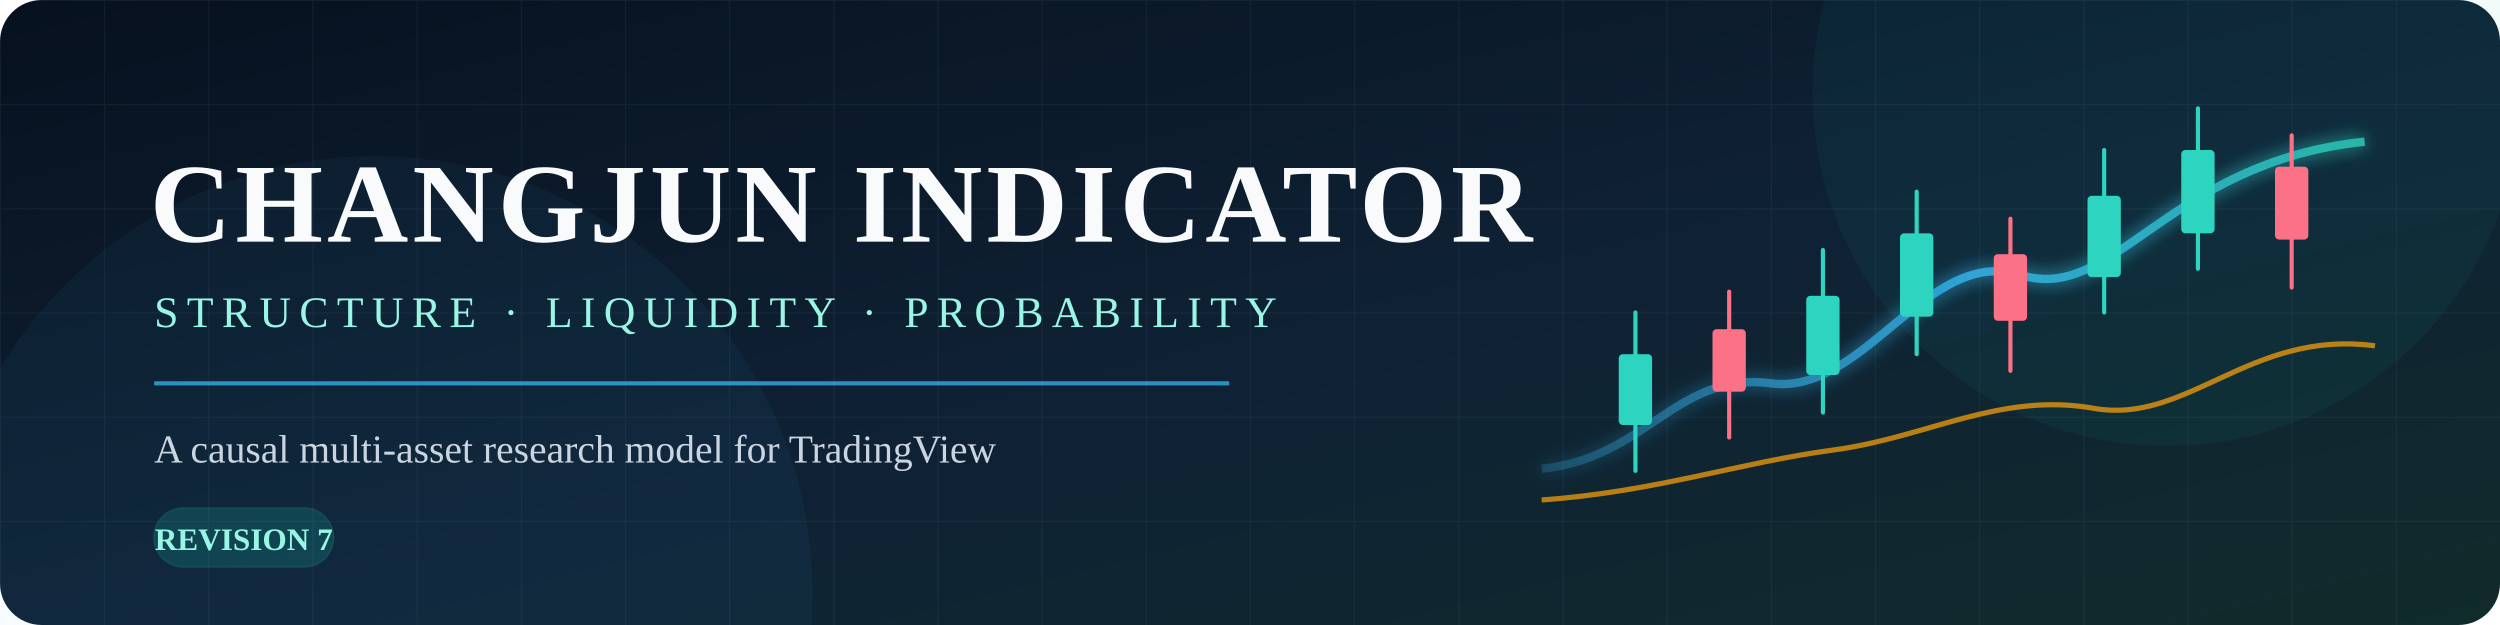
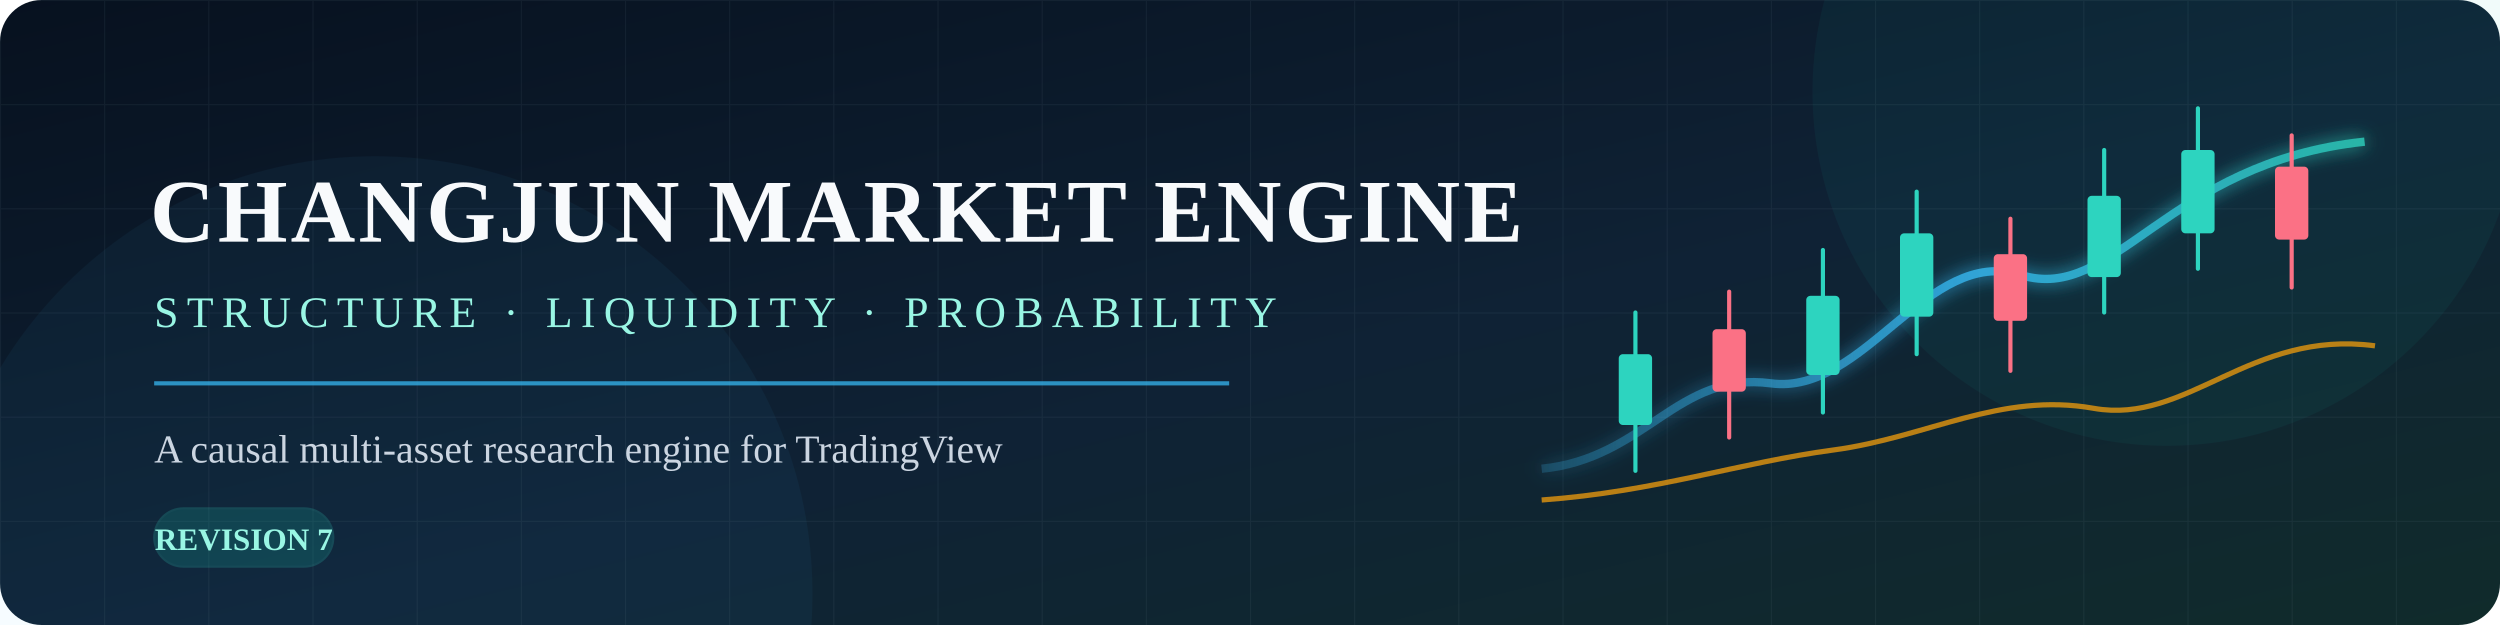
<svg xmlns="http://www.w3.org/2000/svg" width="1200" height="300" viewBox="0 0 1200 300" role="img" aria-labelledby="title desc">
  <defs>
    <linearGradient id="bg" x1="0" y1="0" x2="1" y2="1">
      <stop offset="0" stop-color="#07111f" />
      <stop offset="0.55" stop-color="#0f2235" />
      <stop offset="1" stop-color="#102b2b" />
    </linearGradient>
    <linearGradient id="line" x1="0" y1="0" x2="1" y2="0">
      <stop offset="0" stop-color="#38bdf8" stop-opacity="0.25" />
      <stop offset="0.52" stop-color="#38bdf8" />
      <stop offset="1" stop-color="#2dd4bf" />
    </linearGradient>
    <filter id="glow" x="-20%" y="-20%" width="140%" height="140%">
      <feGaussianBlur stdDeviation="4" result="blur" />
      <feMerge>
        <feMergeNode in="blur" />
        <feMergeNode in="SourceGraphic" />
      </feMerge>
    </filter>
    <pattern id="grid" width="50" height="50" patternUnits="userSpaceOnUse">
      <path d="M 50 0 L 0 0 0 50" fill="none" stroke="#94a3b8" stroke-opacity="0.08" stroke-width="1" />
    </pattern>
  </defs>
  <rect width="1200" height="300" rx="20" fill="url(#bg)" />
  <rect width="1200" height="300" rx="20" fill="url(#grid)" />
  <circle cx="1040" cy="44" r="170" fill="#14b8a6" opacity="0.06" />
  <circle cx="180" cy="285" r="210" fill="#38bdf8" opacity="0.05" />
  <g opacity="0.82">
    <path d="M740 225 C790 220 805 178 850 184 S925 118 970 132 S1040 78 1135 68" fill="none" stroke="url(#line)" stroke-width="4" filter="url(#glow)" />
    <path d="M740 240 C795 236 835 222 880 216 S960 188 1005 196 S1080 158 1140 166" fill="none" stroke="#f59e0b" stroke-width="2.5" opacity="0.9" />
  </g>
  <g stroke-linecap="round">
    <g transform="translate(785 0)">
      <line x1="0" y1="150" x2="0" y2="226" stroke="#2dd4bf" stroke-width="2" />
      <rect x="-8" y="170" width="16" height="34" rx="2" fill="#2dd4bf" />
    </g>
    <g transform="translate(830 0)">
      <line x1="0" y1="140" x2="0" y2="210" stroke="#fb7185" stroke-width="2" />
      <rect x="-8" y="158" width="16" height="30" rx="2" fill="#fb7185" />
    </g>
    <g transform="translate(875 0)">
      <line x1="0" y1="120" x2="0" y2="198" stroke="#2dd4bf" stroke-width="2" />
      <rect x="-8" y="142" width="16" height="38" rx="2" fill="#2dd4bf" />
    </g>
    <g transform="translate(920 0)">
      <line x1="0" y1="92" x2="0" y2="170" stroke="#2dd4bf" stroke-width="2" />
      <rect x="-8" y="112" width="16" height="40" rx="2" fill="#2dd4bf" />
    </g>
    <g transform="translate(965 0)">
      <line x1="0" y1="105" x2="0" y2="178" stroke="#fb7185" stroke-width="2" />
      <rect x="-8" y="122" width="16" height="32" rx="2" fill="#fb7185" />
    </g>
    <g transform="translate(1010 0)">
      <line x1="0" y1="72" x2="0" y2="150" stroke="#2dd4bf" stroke-width="2" />
      <rect x="-8" y="94" width="16" height="39" rx="2" fill="#2dd4bf" />
    </g>
    <g transform="translate(1055 0)">
      <line x1="0" y1="52" x2="0" y2="129" stroke="#2dd4bf" stroke-width="2" />
      <rect x="-8" y="72" width="16" height="40" rx="2" fill="#2dd4bf" />
    </g>
    <g transform="translate(1100 0)">
      <line x1="0" y1="65" x2="0" y2="138" stroke="#fb7185" stroke-width="2" />
      <rect x="-8" y="80" width="16" height="35" rx="2" fill="#fb7185" />
    </g>
  </g>
-   <text x="72" y="116" fill="#f8fafc" font-family="'Times New Roman', Times, serif" font-size="54" font-weight="700" letter-spacing="2">CHANGJUN INDICATOR</text>
+   <text x="72" y="116" fill="#f8fafc" font-family="'Times New Roman', Times, serif" font-size="43" font-weight="700" letter-spacing="1.5">CHANGJUN MARKET ENGINE</text>
  <text x="74" y="157" fill="#99f6e4" font-family="'Times New Roman', Times, serif" font-size="21" letter-spacing="4">STRUCTURE · LIQUIDITY · PROBABILITY</text>
  <line x1="74" y1="184" x2="590" y2="184" stroke="#38bdf8" stroke-width="2" opacity="0.72" />
-   <text x="74" y="222" fill="#cbd5e1" font-family="'Times New Roman', Times, serif" font-size="19">A causal multi-asset research model for TradingView</text>
+   <text x="74" y="222" fill="#cbd5e1" font-family="'Times New Roman', Times, serif" font-size="19">A causal multi-asset research engine for TradingView</text>
  <rect x="74" y="244" width="86" height="28" rx="14" fill="#14b8a6" opacity="0.2" stroke="#2dd4bf" />
  <text x="117" y="264" text-anchor="middle" fill="#99f6e4" font-family="'Times New Roman', Times, serif" font-size="15" font-weight="700">REVISION 7</text>
</svg>
